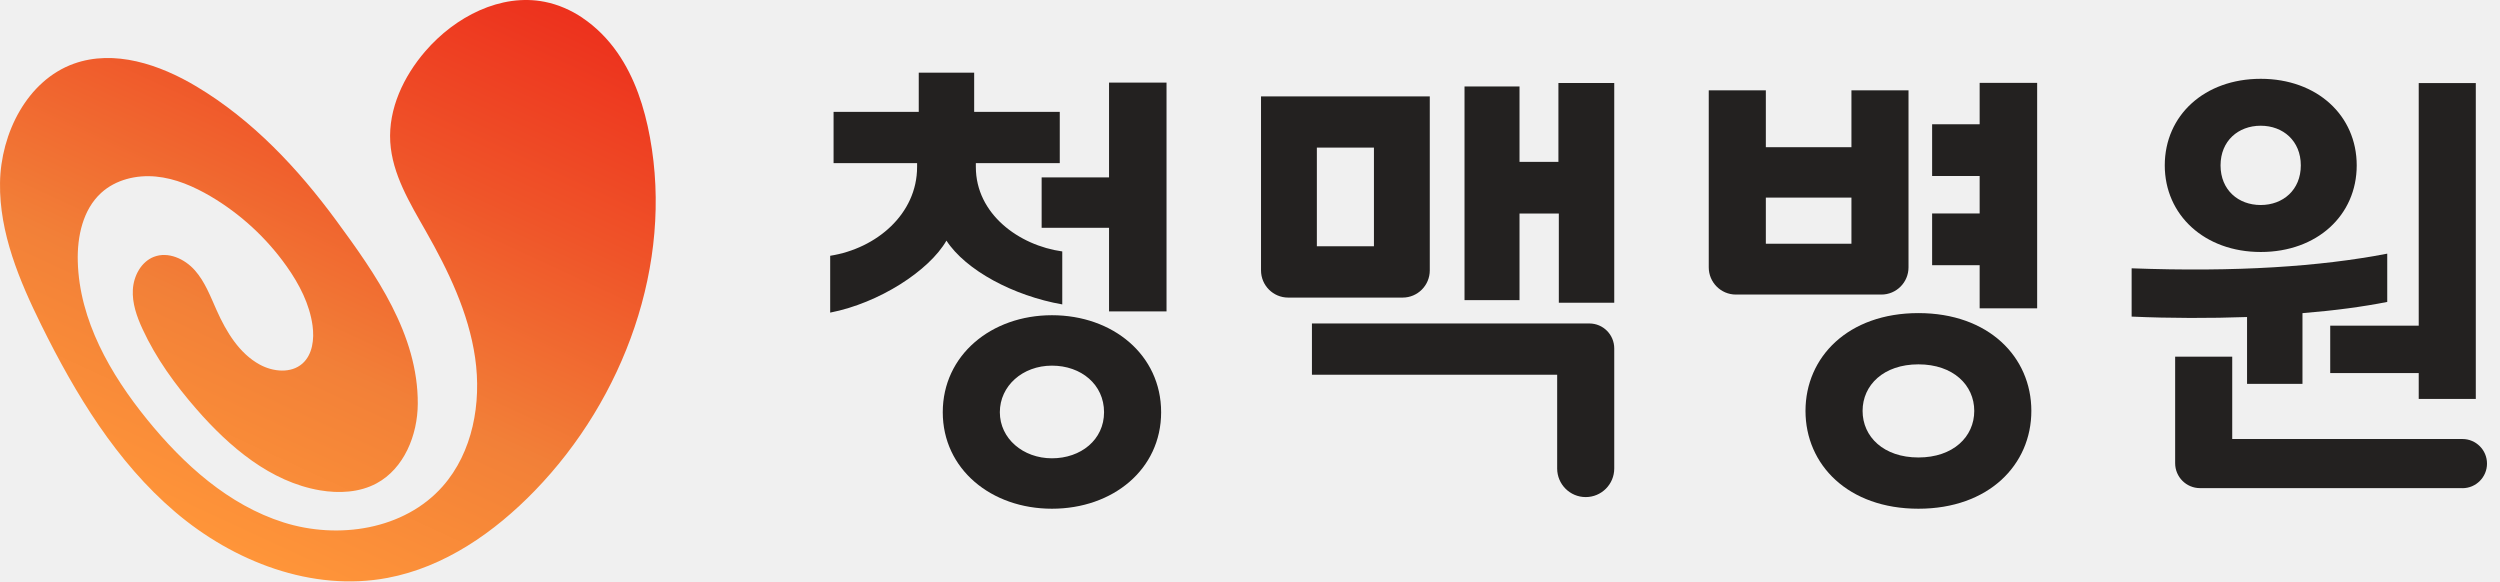
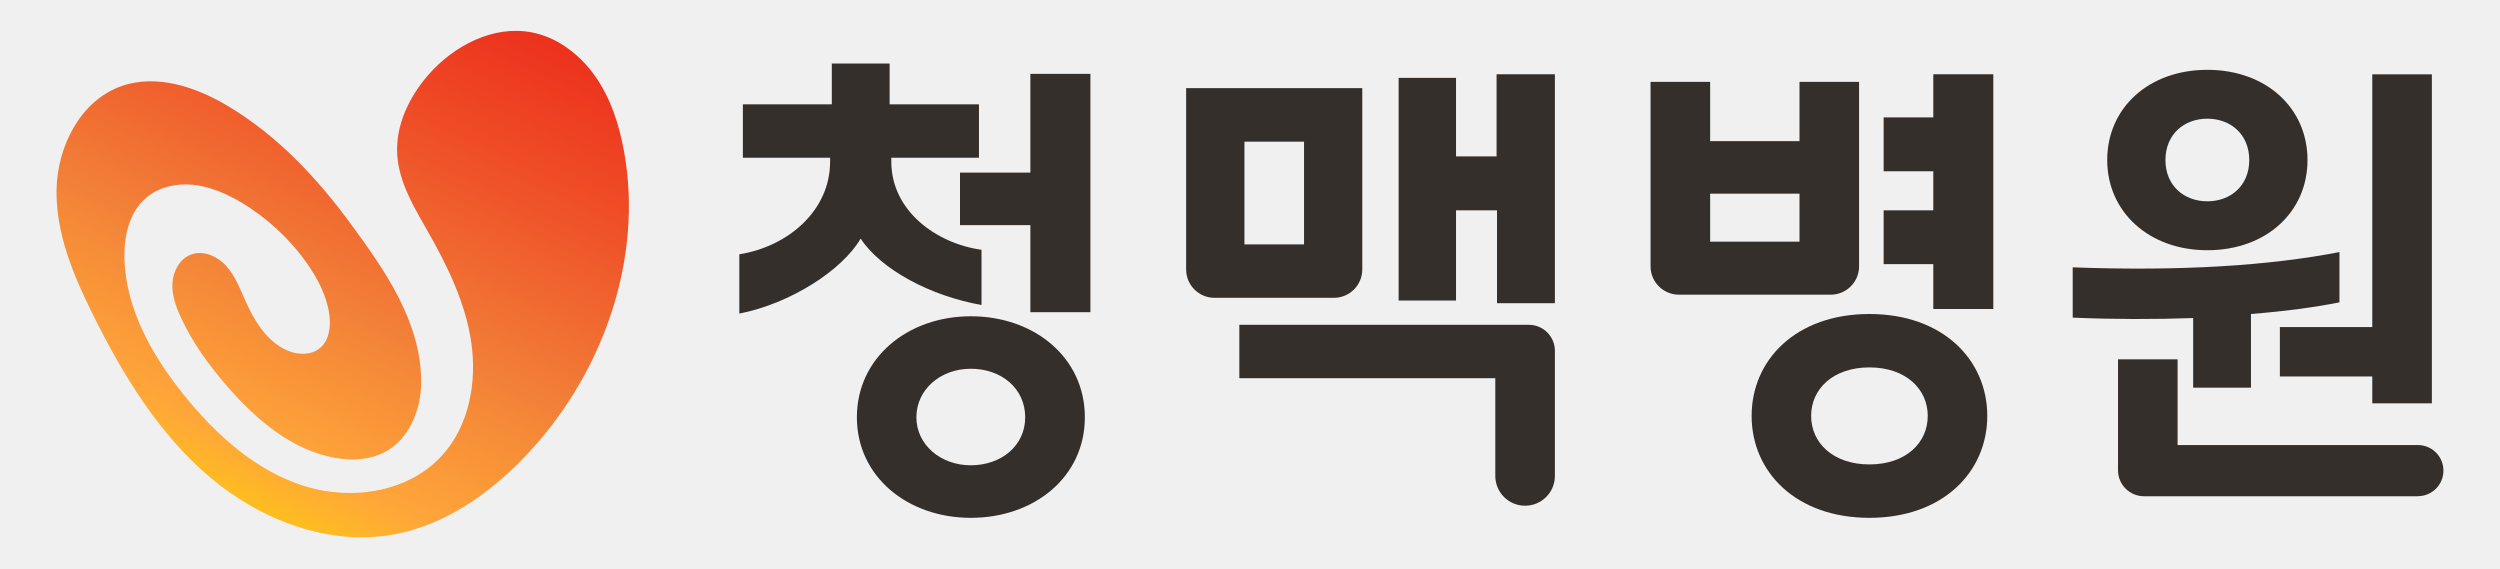
- <svg xmlns="http://www.w3.org/2000/svg" width="172" height="40" viewBox="0 0 172 40" fill="none">
-   <g clip-path="url(#clip0_6080_89150)">
-     <path d="M57.121 17.597C60.306 17.095 63.096 14.721 63.096 11.489V11.223H57.35V7.697H63.21V5H67.023V7.697H72.912V11.223H67.138V11.489C67.138 14.721 70.098 16.882 73.084 17.299V20.944C69.727 20.351 66.452 18.602 65.115 16.555C63.92 18.631 60.478 20.854 57.117 21.508V17.593L57.121 17.597ZM64.862 28.36C64.862 24.445 68.19 21.687 72.374 21.687C76.558 21.687 79.886 24.417 79.886 28.36C79.886 32.303 76.558 35 72.374 35C68.19 35 64.862 32.27 64.862 28.36ZM75.959 28.36C75.959 26.464 74.393 25.156 72.374 25.156C70.355 25.156 68.789 26.55 68.789 28.36C68.789 30.17 70.384 31.531 72.374 31.531C74.364 31.531 75.959 30.256 75.959 28.36ZM80.257 21.422H76.302V15.673H71.665V12.204H76.302V5.682H80.257V21.422Z" fill="#232120" />
-     <path d="M96.501 20.474H88.626C87.594 20.474 86.758 19.636 86.758 18.602V6.63H98.369V18.602C98.369 19.636 97.533 20.474 96.501 20.474ZM109.095 34.199C108.01 34.199 107.133 33.316 107.133 32.233V25.782H90.261V22.255H109.348C110.294 22.255 111.06 23.023 111.06 23.971V32.233C111.06 33.32 110.18 34.199 109.099 34.199H109.095ZM90.6 10.156V16.943H94.527V10.156H90.6ZM111.06 20.829H107.247V14.692H104.543V20.649H100.759V5.948H104.543V11.137H107.219V5.711H111.06V20.829Z" fill="#232120" />
-     <path d="M129.439 20.266H119.43C118.399 20.266 117.562 19.428 117.562 18.394V6.214H121.49V10.128H127.379V6.214H131.306V18.394C131.306 19.428 130.47 20.266 129.439 20.266ZM121.49 13.597V16.768H127.379V13.597H121.49ZM124.218 28.27C124.218 24.564 127.151 21.541 131.987 21.541C136.824 21.541 139.757 24.564 139.757 28.27C139.757 31.976 136.824 35 131.987 35C127.151 35 124.218 31.976 124.218 28.27ZM135.829 28.27C135.829 26.493 134.377 25.067 131.987 25.067C129.598 25.067 128.146 26.489 128.146 28.27C128.146 30.052 129.598 31.474 131.987 31.474C134.377 31.474 135.829 30.052 135.829 28.27ZM140.156 21.214H136.2V18.247H132.93V14.688H136.2V12.11H132.93V8.551H136.2V5.703H140.156V21.21V21.214Z" fill="#232120" />
-     <path d="M158.41 26.408H154.597V21.811C152.064 21.901 149.36 21.901 146.656 21.782V18.46C153.854 18.726 159.629 18.342 164.242 17.451V20.773C162.59 21.1 160.629 21.366 158.41 21.545V26.408ZM148.936 11.379C148.936 7.939 151.668 5.422 155.539 5.422C159.409 5.422 162.142 7.943 162.142 11.379C162.142 14.816 159.409 17.337 155.539 17.337C151.668 17.337 148.936 14.787 148.936 11.379ZM169.413 33.583H151.363C150.416 33.583 149.65 32.815 149.65 31.867V24.54H153.577V30.204H169.417C170.347 30.204 171.106 30.96 171.106 31.895C171.106 32.827 170.351 33.587 169.417 33.587L169.413 33.583ZM158.296 11.379C158.296 9.688 157.072 8.65 155.535 8.65C153.997 8.65 152.774 9.688 152.774 11.379C152.774 13.071 153.997 14.105 155.535 14.105C157.072 14.105 158.296 13.067 158.296 11.379ZM170.335 27.446H166.408V25.668H160.319V22.407H166.408V5.716H170.335V27.446Z" fill="#232120" />
-     <path d="M40.082 1.23C39.293 0.7 38.418 0.314 37.486 0.127C34.446 -0.48 31.308 1.157 29.269 3.517C27.775 5.247 26.71 7.48 26.85 9.774C26.987 11.99 28.198 13.967 29.292 15.894C30.843 18.62 32.24 21.507 32.689 24.617C33.138 27.727 32.526 31.12 30.453 33.464C27.818 36.444 23.274 37.137 19.501 35.94C15.728 34.744 12.637 31.96 10.129 28.87C7.59 25.744 5.458 22.03 5.351 17.987C5.305 16.27 5.7 14.42 6.961 13.27C7.959 12.357 9.383 12.02 10.724 12.147C12.065 12.274 13.333 12.827 14.497 13.51C16.547 14.72 18.343 16.374 19.724 18.327C20.589 19.547 21.301 20.92 21.504 22.407C21.63 23.337 21.504 24.397 20.805 25.014C20.023 25.704 18.792 25.584 17.877 25.087C16.463 24.317 15.572 22.837 14.91 21.357C14.477 20.394 14.101 19.377 13.399 18.59C12.7 17.804 11.566 17.29 10.588 17.67C9.716 18.007 9.197 18.974 9.141 19.917C9.084 20.86 9.413 21.784 9.806 22.637C10.738 24.657 12.058 26.474 13.516 28.147C15.795 30.76 18.613 33.154 22.013 33.734C23.327 33.957 24.734 33.887 25.909 33.254C27.795 32.237 28.73 29.947 28.743 27.787C28.77 22.997 25.839 18.854 23.137 15.177C20.492 11.58 17.372 8.257 13.529 5.957C10.98 4.43 7.866 3.384 5.075 4.384C1.878 5.537 0.051 9.157 0.001 12.587C-0.049 16.017 1.329 19.297 2.843 22.367C5.195 27.13 8.016 31.78 12.042 35.214C16.067 38.647 21.477 40.734 26.657 39.76C30.573 39.024 34.017 36.63 36.801 33.754C42.94 27.417 46.323 18.164 44.716 9.447C44.337 7.384 43.675 5.34 42.48 3.624C41.832 2.69 41.013 1.86 40.075 1.23H40.082Z" fill="url(#paint0_linear_6080_89150)" />
+ <svg xmlns="http://www.w3.org/2000/svg" width="352" height="80" viewBox="0 0 352 80" fill="none">
+   <mask id="mask0_6722_83705" style="mask-type:luminance" maskUnits="userSpaceOnUse" x="0" y="0" width="352" height="80">
+     <path d="M352 0H0V80H352V0Z" fill="white" />
+   </mask>
+   <g mask="url(#mask0_6722_83705)">
+     <path d="M104.118 35.801C110.928 34.721 116.878 29.671 116.878 22.781V22.211H104.598V14.691H117.118V8.941H125.258V14.691H137.838V22.211H125.498V22.781C125.498 29.671 131.818 34.281 138.198 35.171V42.941C131.028 41.681 124.038 37.951 121.178 33.591C118.628 38.021 111.268 42.761 104.098 44.151V35.811L104.118 35.801ZM120.648 58.751C120.648 50.411 127.758 44.531 136.698 44.531C145.638 44.531 152.748 50.351 152.748 58.751C152.748 67.151 145.638 72.911 136.698 72.911C127.758 72.911 120.648 67.091 120.648 58.751ZM144.348 58.751C144.348 54.701 141.008 51.921 136.688 51.921C132.368 51.921 129.028 54.891 129.028 58.751C129.028 62.611 132.428 65.511 136.688 65.511C140.948 65.511 144.348 62.791 144.348 58.751ZM153.528 43.961H145.078V31.701H135.168V24.301H145.078V10.401H153.528V43.961Z" fill="#352F2C" />
+     <path d="M187.818 41.933H170.998C168.798 41.933 167.008 40.143 167.008 37.943V12.413H191.808V37.943C191.808 40.143 190.018 41.933 187.818 41.933ZM214.728 71.203C212.408 71.203 210.538 69.323 210.538 67.013V53.253H174.498V45.733H215.268C217.288 45.733 218.928 47.373 218.928 49.393V67.013C218.928 69.333 217.048 71.203 214.738 71.203H214.728ZM175.218 19.943V34.413H183.608V19.943H175.218ZM218.918 42.693H210.778V29.613H205.008V42.313H196.928V10.963H205.008V22.023H210.718V10.453H218.928V42.693H218.918Z" fill="#352F2C" />
+     <path d="M257.768 41.491H236.388C234.188 41.491 232.398 39.701 232.398 37.501V11.531H240.788V19.871H253.368V11.531H261.758V37.501C261.758 39.701 259.968 41.491 257.768 41.491ZM240.788 27.271V34.031H253.368V27.271H240.788ZM246.628 58.561C246.628 50.661 252.888 44.211 263.218 44.211C273.548 44.211 279.808 50.661 279.808 58.561C279.808 66.461 273.548 72.911 263.218 72.911C252.888 72.911 246.628 66.461 246.628 58.561ZM271.428 58.561C271.428 54.771 268.328 51.731 263.218 51.731C258.108 51.731 255.008 54.761 255.008 58.561C255.008 62.361 258.108 65.391 263.218 65.391C268.328 65.391 271.428 62.361 271.428 58.561ZM280.658 43.511H272.208V37.191H265.218V29.611H272.208V24.111H265.218V16.531H272.208V10.461H280.658V43.521V43.511Z" fill="#352F2C" />
+     <path d="M316.936 54.582H308.796V44.782C303.386 44.972 297.616 44.972 291.836 44.722V37.642C307.216 38.212 319.556 37.392 329.396 35.492V42.572C325.866 43.272 321.676 43.832 316.936 44.212V54.582ZM296.696 22.532C296.696 15.202 302.526 9.832 310.796 9.832C319.066 9.832 324.896 15.202 324.896 22.532C324.896 29.862 319.066 35.232 310.796 35.232C302.526 35.232 296.696 29.792 296.696 22.532ZM340.436 69.872H301.876C299.856 69.872 298.216 68.232 298.216 66.212V50.592H306.606V62.662H340.436C342.426 62.662 344.036 64.272 344.036 66.262C344.036 68.252 342.426 69.862 340.436 69.862V69.872ZM316.696 22.532C316.696 18.932 314.086 16.712 310.796 16.712C307.506 16.712 304.896 18.922 304.896 22.532C304.896 26.142 307.506 28.342 310.796 28.342C314.086 28.342 316.696 26.132 316.696 22.532ZM342.406 56.792H334.016V53.002H321.006V46.052H334.016V10.462H342.406V56.792Z" fill="#352F2C" />
+     <path d="M79.559 6.53C78.149 5.59 76.589 4.9 74.929 4.57C69.499 3.49 63.889 6.41 60.249 10.61C57.579 13.7 55.679 17.68 55.929 21.77C56.169 25.72 58.339 29.25 60.289 32.68C63.059 37.54 65.549 42.69 66.359 48.23C67.159 53.78 66.069 59.83 62.359 64C57.649 69.31 49.539 70.55 42.799 68.42C36.059 66.29 30.539 61.32 26.059 55.82C21.529 50.25 17.719 43.62 17.519 36.42C17.439 33.36 18.139 30.06 20.399 28.01C22.179 26.38 24.729 25.78 27.119 26.01C29.509 26.24 31.779 27.22 33.859 28.44C37.519 30.6 40.729 33.55 43.189 37.03C44.729 39.21 46.009 41.65 46.369 44.3C46.599 45.96 46.369 47.85 45.119 48.95C43.719 50.18 41.519 49.97 39.889 49.08C37.359 47.7 35.769 45.07 34.589 42.43C33.819 40.71 33.139 38.9 31.889 37.49C30.639 36.08 28.619 35.18 26.869 35.85C25.309 36.45 24.379 38.17 24.279 39.85C24.179 41.53 24.769 43.18 25.469 44.7C27.129 48.3 29.489 51.54 32.099 54.52C36.169 59.18 41.209 63.45 47.279 64.48C49.629 64.88 52.139 64.75 54.239 63.62C57.609 61.81 59.279 57.72 59.299 53.87C59.349 45.33 54.109 37.94 49.289 31.39C44.569 24.97 38.989 19.05 32.129 14.95C27.579 12.23 22.009 10.36 17.029 12.15C11.309 14.2 8.049 20.65 7.959 26.77C7.869 32.89 10.329 38.73 13.039 44.21C17.239 52.7 22.279 61 29.469 67.12C36.659 73.24 46.329 76.96 55.579 75.22C62.569 73.91 68.729 69.64 73.699 64.51C84.659 53.21 90.709 36.71 87.839 21.18C87.159 17.5 85.979 13.86 83.849 10.8C82.689 9.14 81.229 7.65 79.549 6.53H79.559Z" fill="url(#paint0_linear_6722_83705)" />
  </g>
  <defs>
-     <linearGradient id="paint0_linear_6080_89150" x1="30.962" y1="-3.1" x2="12.677" y2="36.384" gradientUnits="userSpaceOnUse">
+     <linearGradient id="paint0_linear_6722_83705" x1="63.259" y1="-1.19" x2="30.699" y2="69.26" gradientUnits="userSpaceOnUse">
      <stop stop-color="#ED311D" />
-       <stop offset="0.32" stop-color="#EF5429" />
-       <stop offset="0.67" stop-color="#F28038" />
-       <stop offset="1" stop-color="#FF9539" />
+       <stop offset="0.29" stop-color="#EF5429" />
+       <stop offset="0.6" stop-color="#F28038" />
+       <stop offset="0.67" stop-color="#F58A38" />
+       <stop offset="0.9" stop-color="#FFA739" />
+       <stop offset="1" stop-color="#FEBE1F" />
    </linearGradient>
-     <clipPath id="clip0_6080_89150">
-       <rect width="172" height="40" fill="white" />
-     </clipPath>
  </defs>
</svg>
